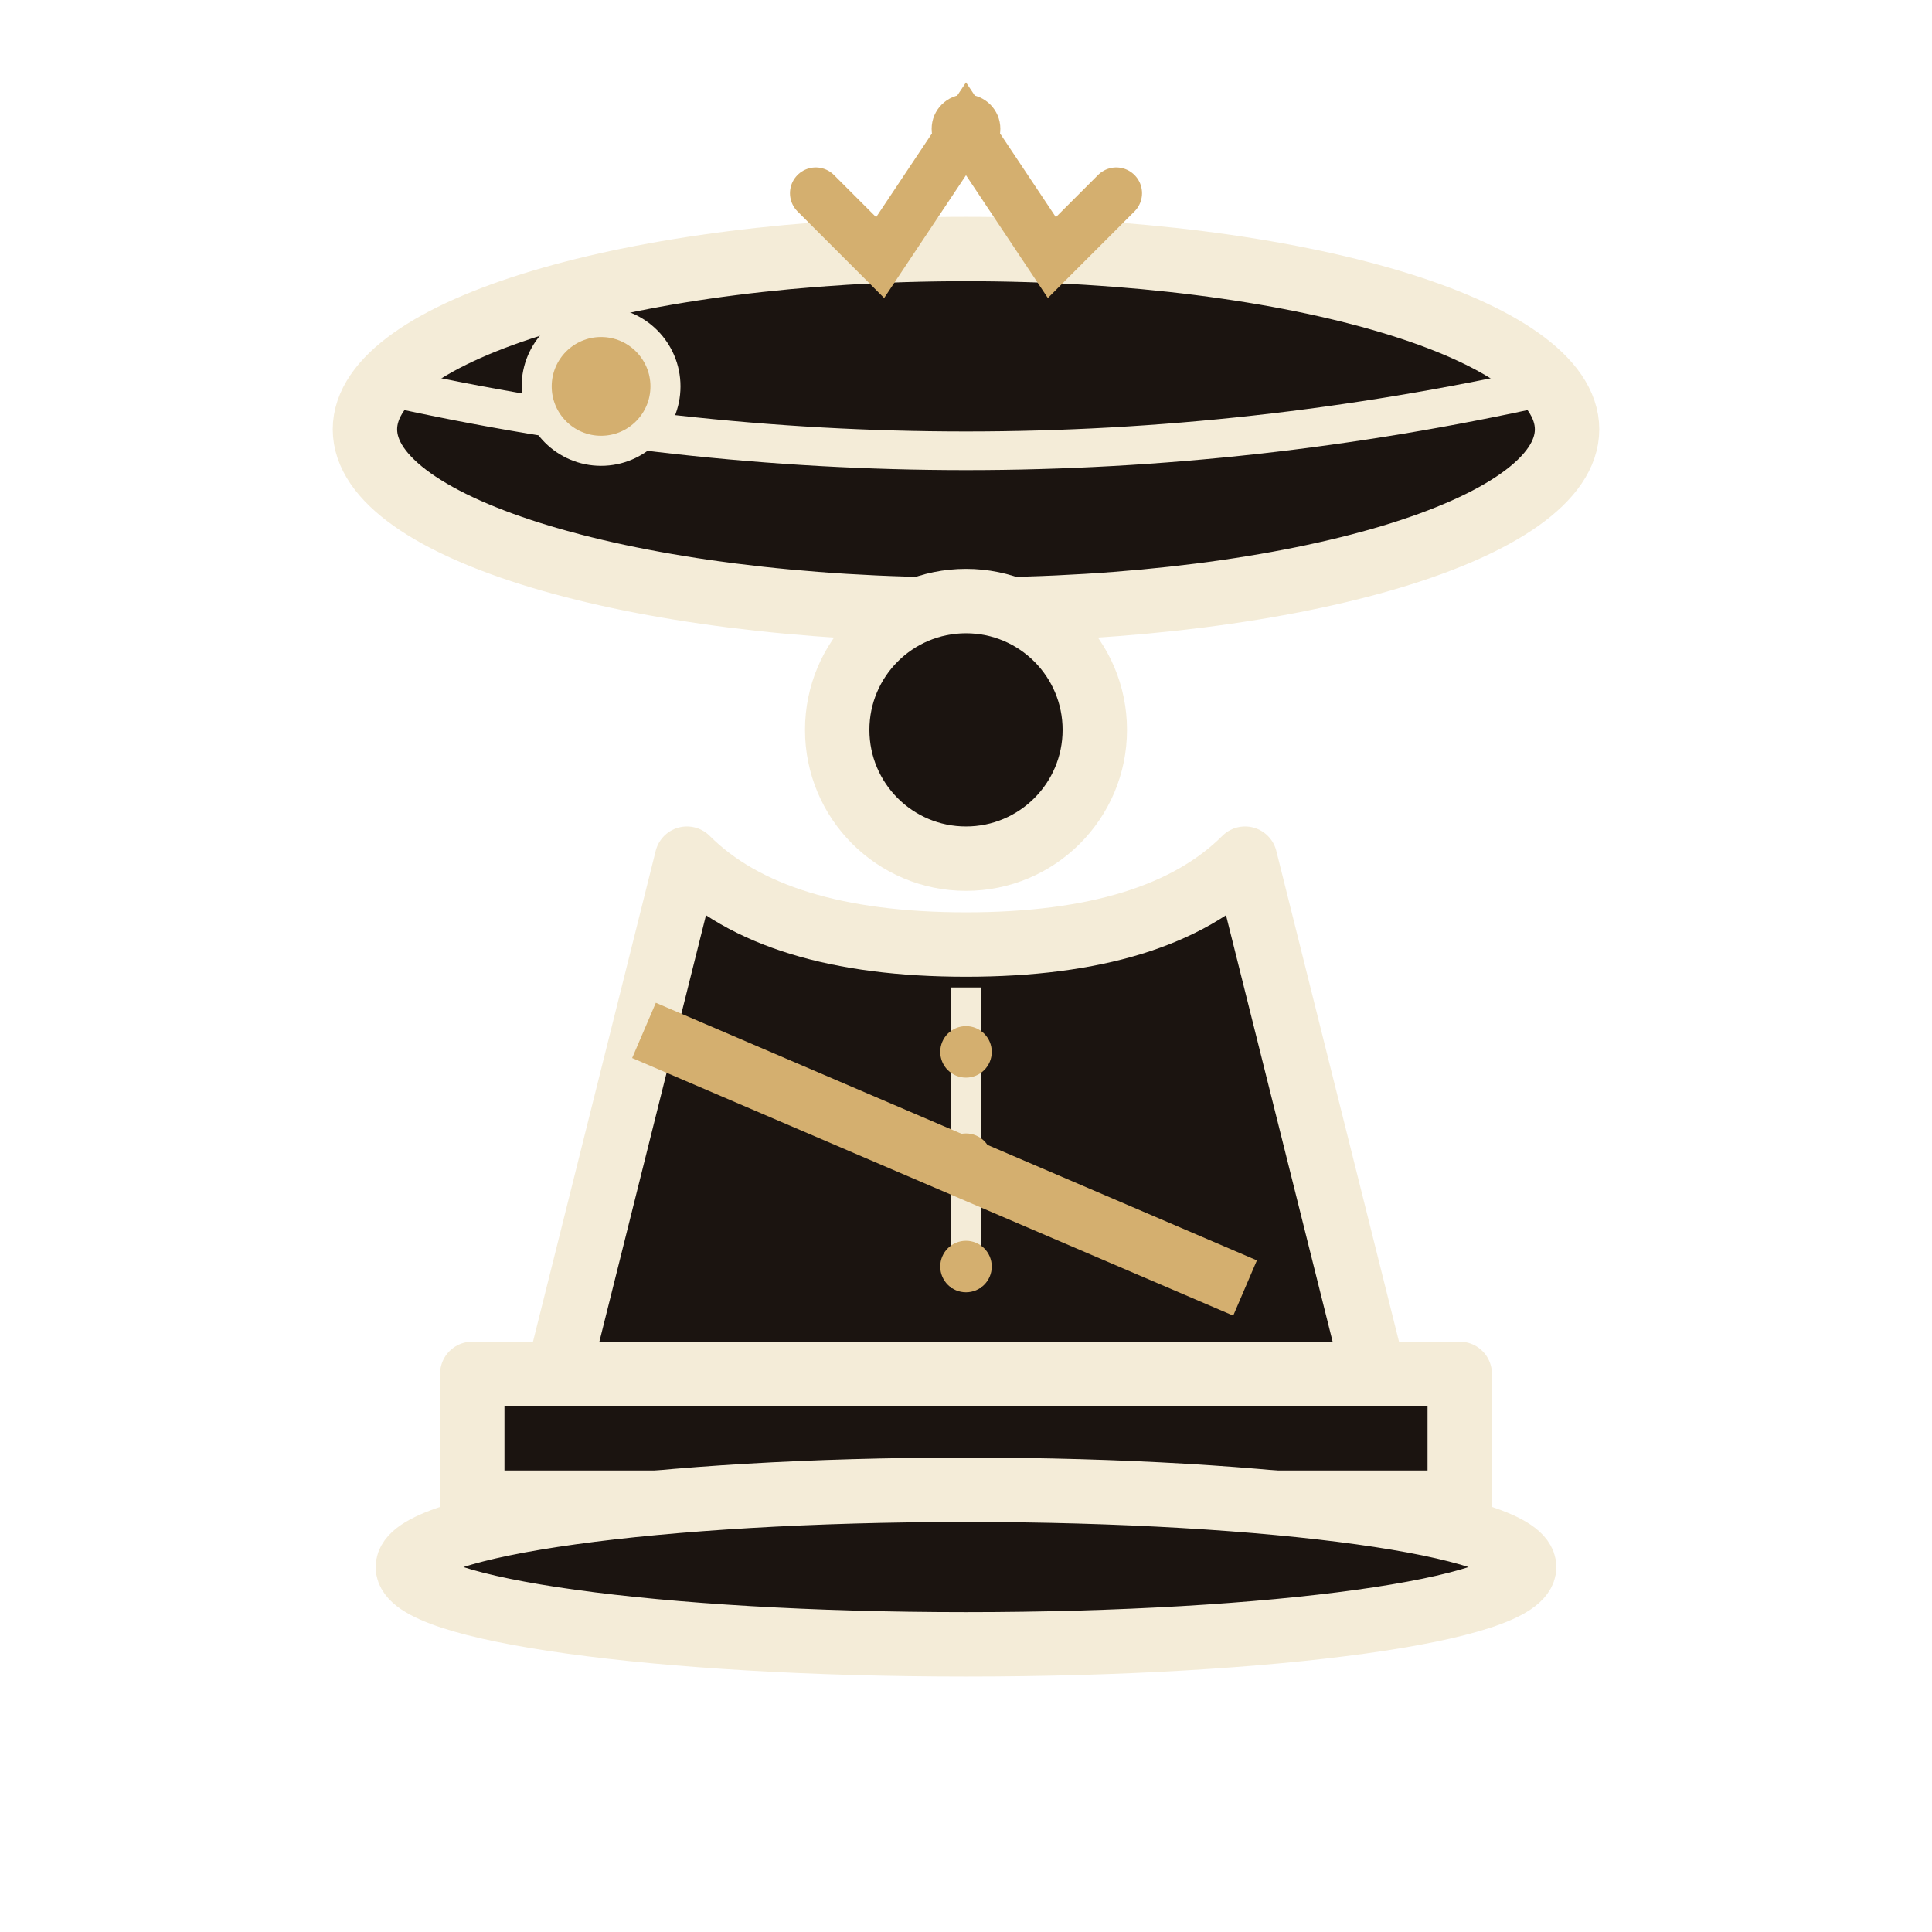
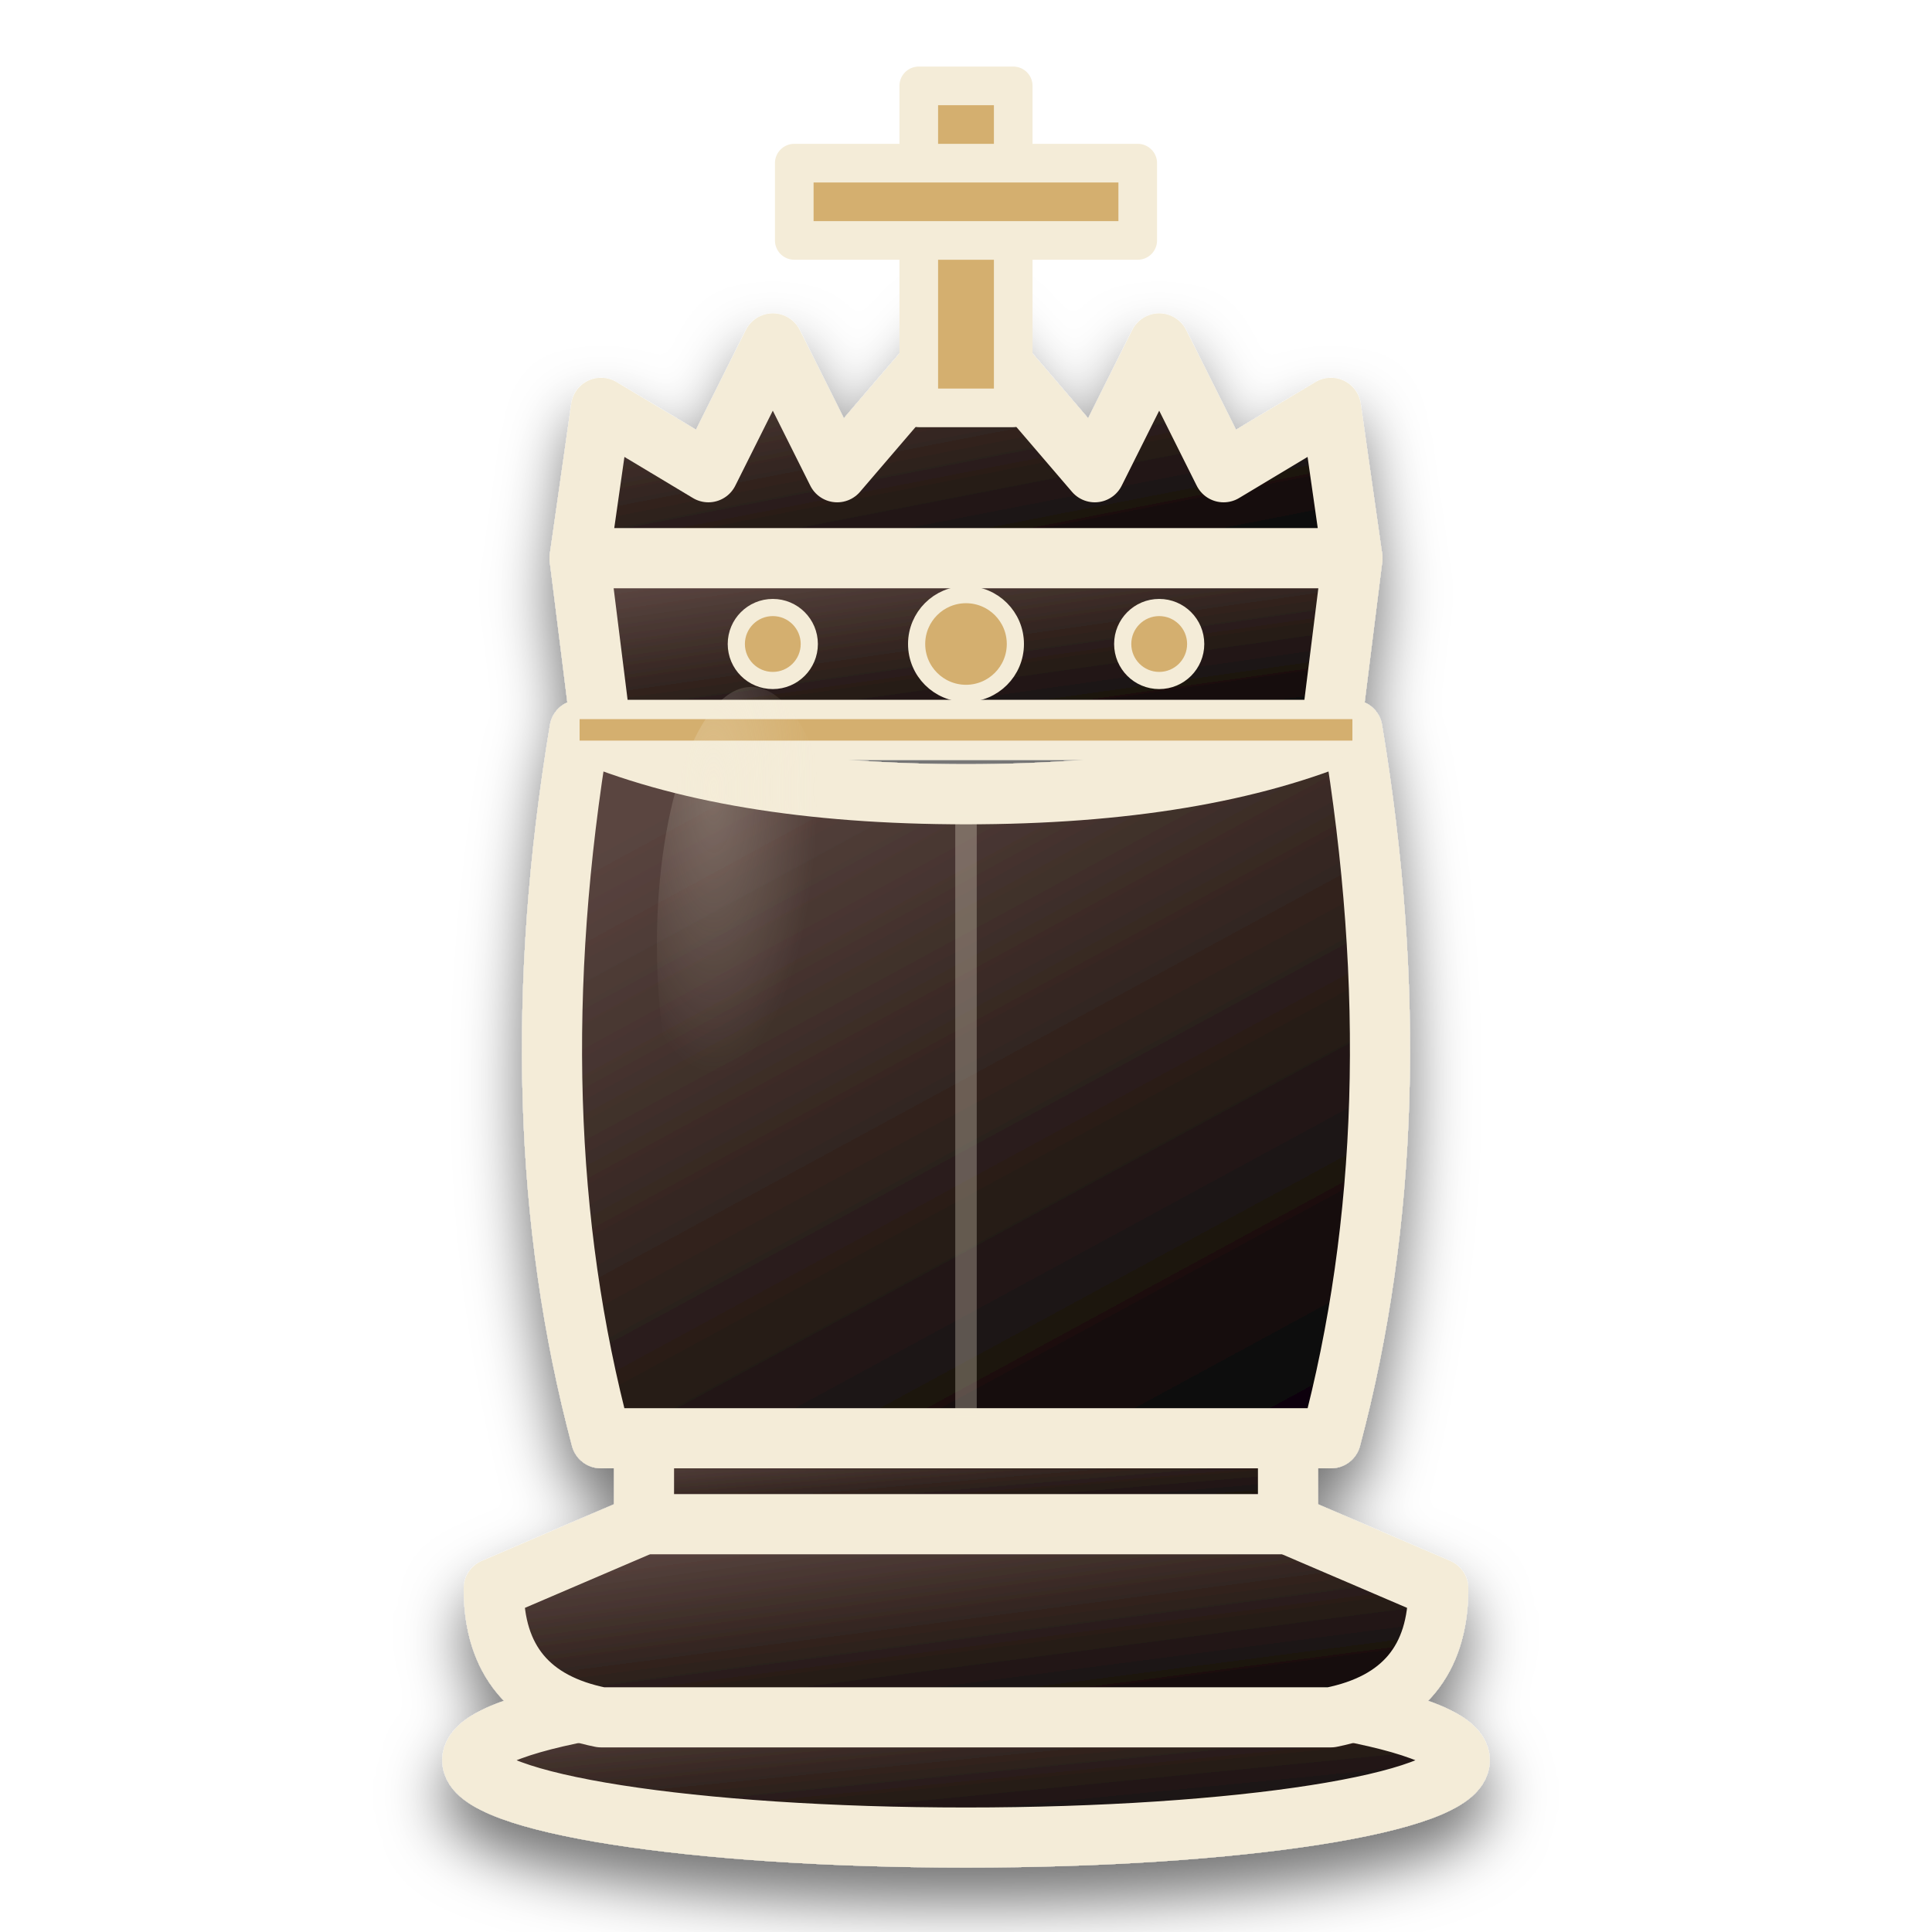
<svg xmlns="http://www.w3.org/2000/svg" viewBox="0 0 45 45">
-   <g fill="#1B1410" stroke="#F4ECD8" stroke-width="1.5" stroke-linejoin="round">
-     <ellipse cx="22.5" cy="10" rx="14" ry="4.2" />
-     <circle cx="22.5" cy="17" r="3" />
-     <path d="M 16 20 L 13 32 L 32 32 L 29 20 Q 27 22 22.5 22 Q 18 22 16 20 Z" />
-     <rect x="11" y="32" width="23" height="3" />
-     <ellipse cx="22.5" cy="36.5" rx="13" ry="1.8" />
+   <defs>
+     <linearGradient id="b" x1="0.25" y1="0.05" x2="0.85" y2="1">
+       <stop offset="0%" stop-color="#5A4540" />
+       <stop offset="50%" stop-color="#2E211C" />
+       <stop offset="100%" stop-color="#0A0507" />
+     </linearGradient>
+     <radialGradient id="h" cx="0.3" cy="0.2" r="0.55">
+       <stop offset="0%" stop-color="#F4ECD8" stop-opacity="0.25" />
+       <stop offset="100%" stop-color="#F4ECD8" stop-opacity="0" />
+     </radialGradient>
+     <filter id="dr" x="-20%" y="-10%" width="140%" height="130%">
+       <feGaussianBlur in="SourceAlpha" stdDeviation="0.7" />
+       <feOffset dy="0.8" />
+       <feComponentTransfer>
+         <feFuncA type="linear" slope="0.55" />
+       </feComponentTransfer>
+       <feMerge>
+         <feMergeNode />
+         <feMergeNode in="SourceGraphic" />
+       </feMerge>
+     </filter>
+   </defs>
+   <g filter="url(#dr)" stroke="#F4ECD8" stroke-width="1.4" stroke-linejoin="round" fill="url(#b)">
+     <ellipse cx="22.5" cy="41" rx="11.5" ry="1.8" />
+     <path d="M 11.5 37 Q 11.5 39.5 14 40 L 31 40 Q 33.5 39.5 33.5 37 L 30 35.5 L 15 35.5 Z" />
+     <path d="M 15 33.5 L 30 33.5 L 30 35.5 L 15 35.5 Z" />
+     <path d="M 13.5 17 Q 12 26 14 33.5 L 31 33.5 Q 33 26 31.5 17 Q 28 18.5 22.5 18.5 Q 17 18.5 13.5 17 Z" />
+     <path d="M 13.5 13 L 31.5 13 L 31 17 L 14 17 Z" />
+     <path d="M 13.5 13 L 14 9.5 L 16.5 11 L 18 8 L 19.5 11 L 22.5 7.5 L 25.5 11 L 27 8 L 28.5 11 L 31 9.5 L 31.5 13 Z" />
  </g>
-   <path d="M 9 9 Q 22.5 12 36 9" stroke="#F4ECD8" stroke-width="0.9" fill="none" />
-   <circle cx="14" cy="9" r="1.5" fill="#D4AF6F" stroke="#F4ECD8" stroke-width="0.7" />
-   <path d="M 19 4.5 L 20.5 6 L 22.5 3 L 24.5 6 L 26 4.5" stroke="#D4AF6F" stroke-width="1.2" fill="none" stroke-linecap="round" />
-   <circle cx="22.5" cy="3" r="0.8" fill="#D4AF6F" />
-   <path d="M 22.5 23 L 22.5 30" stroke="#F4ECD8" stroke-width="0.7" />
-   <circle cx="22.5" cy="24.5" r="0.6" fill="#D4AF6F" />
-   <circle cx="22.5" cy="27" r="0.6" fill="#D4AF6F" />
-   <circle cx="22.5" cy="29.5" r="0.6" fill="#D4AF6F" />
-   <line x1="15" y1="24" x2="29" y2="30" stroke="#D4AF6F" stroke-width="1.4" />
+   <g stroke-linejoin="round" stroke-linecap="round">
+     <rect x="21.4" y="2" width="2.2" height="7.5" fill="#D4AF6F" stroke="#F4ECD8" stroke-width="0.9" />
+     <rect x="18.5" y="3.8" width="8" height="1.8" fill="#D4AF6F" stroke="#F4ECD8" stroke-width="0.9" />
+   </g>
+   <circle cx="18" cy="15" r="0.85" fill="#D4AF6F" stroke="#F4ECD8" stroke-width="0.4" />
+   <circle cx="22.5" cy="15" r="1.15" fill="#D4AF6F" stroke="#F4ECD8" stroke-width="0.4" />
+   <circle cx="27" cy="15" r="0.85" fill="#D4AF6F" stroke="#F4ECD8" stroke-width="0.4" />
+   <path d="M 13.5 17 L 31.5 17" stroke="#D4AF6F" stroke-width="0.5" />
+   <path d="M 22.5 19 L 22.5 33" stroke="#F4ECD8" stroke-width="0.5" opacity="0.3" />
+   <ellipse cx="17.5" cy="22" rx="2.2" ry="6" fill="url(#h)" />
</svg>
